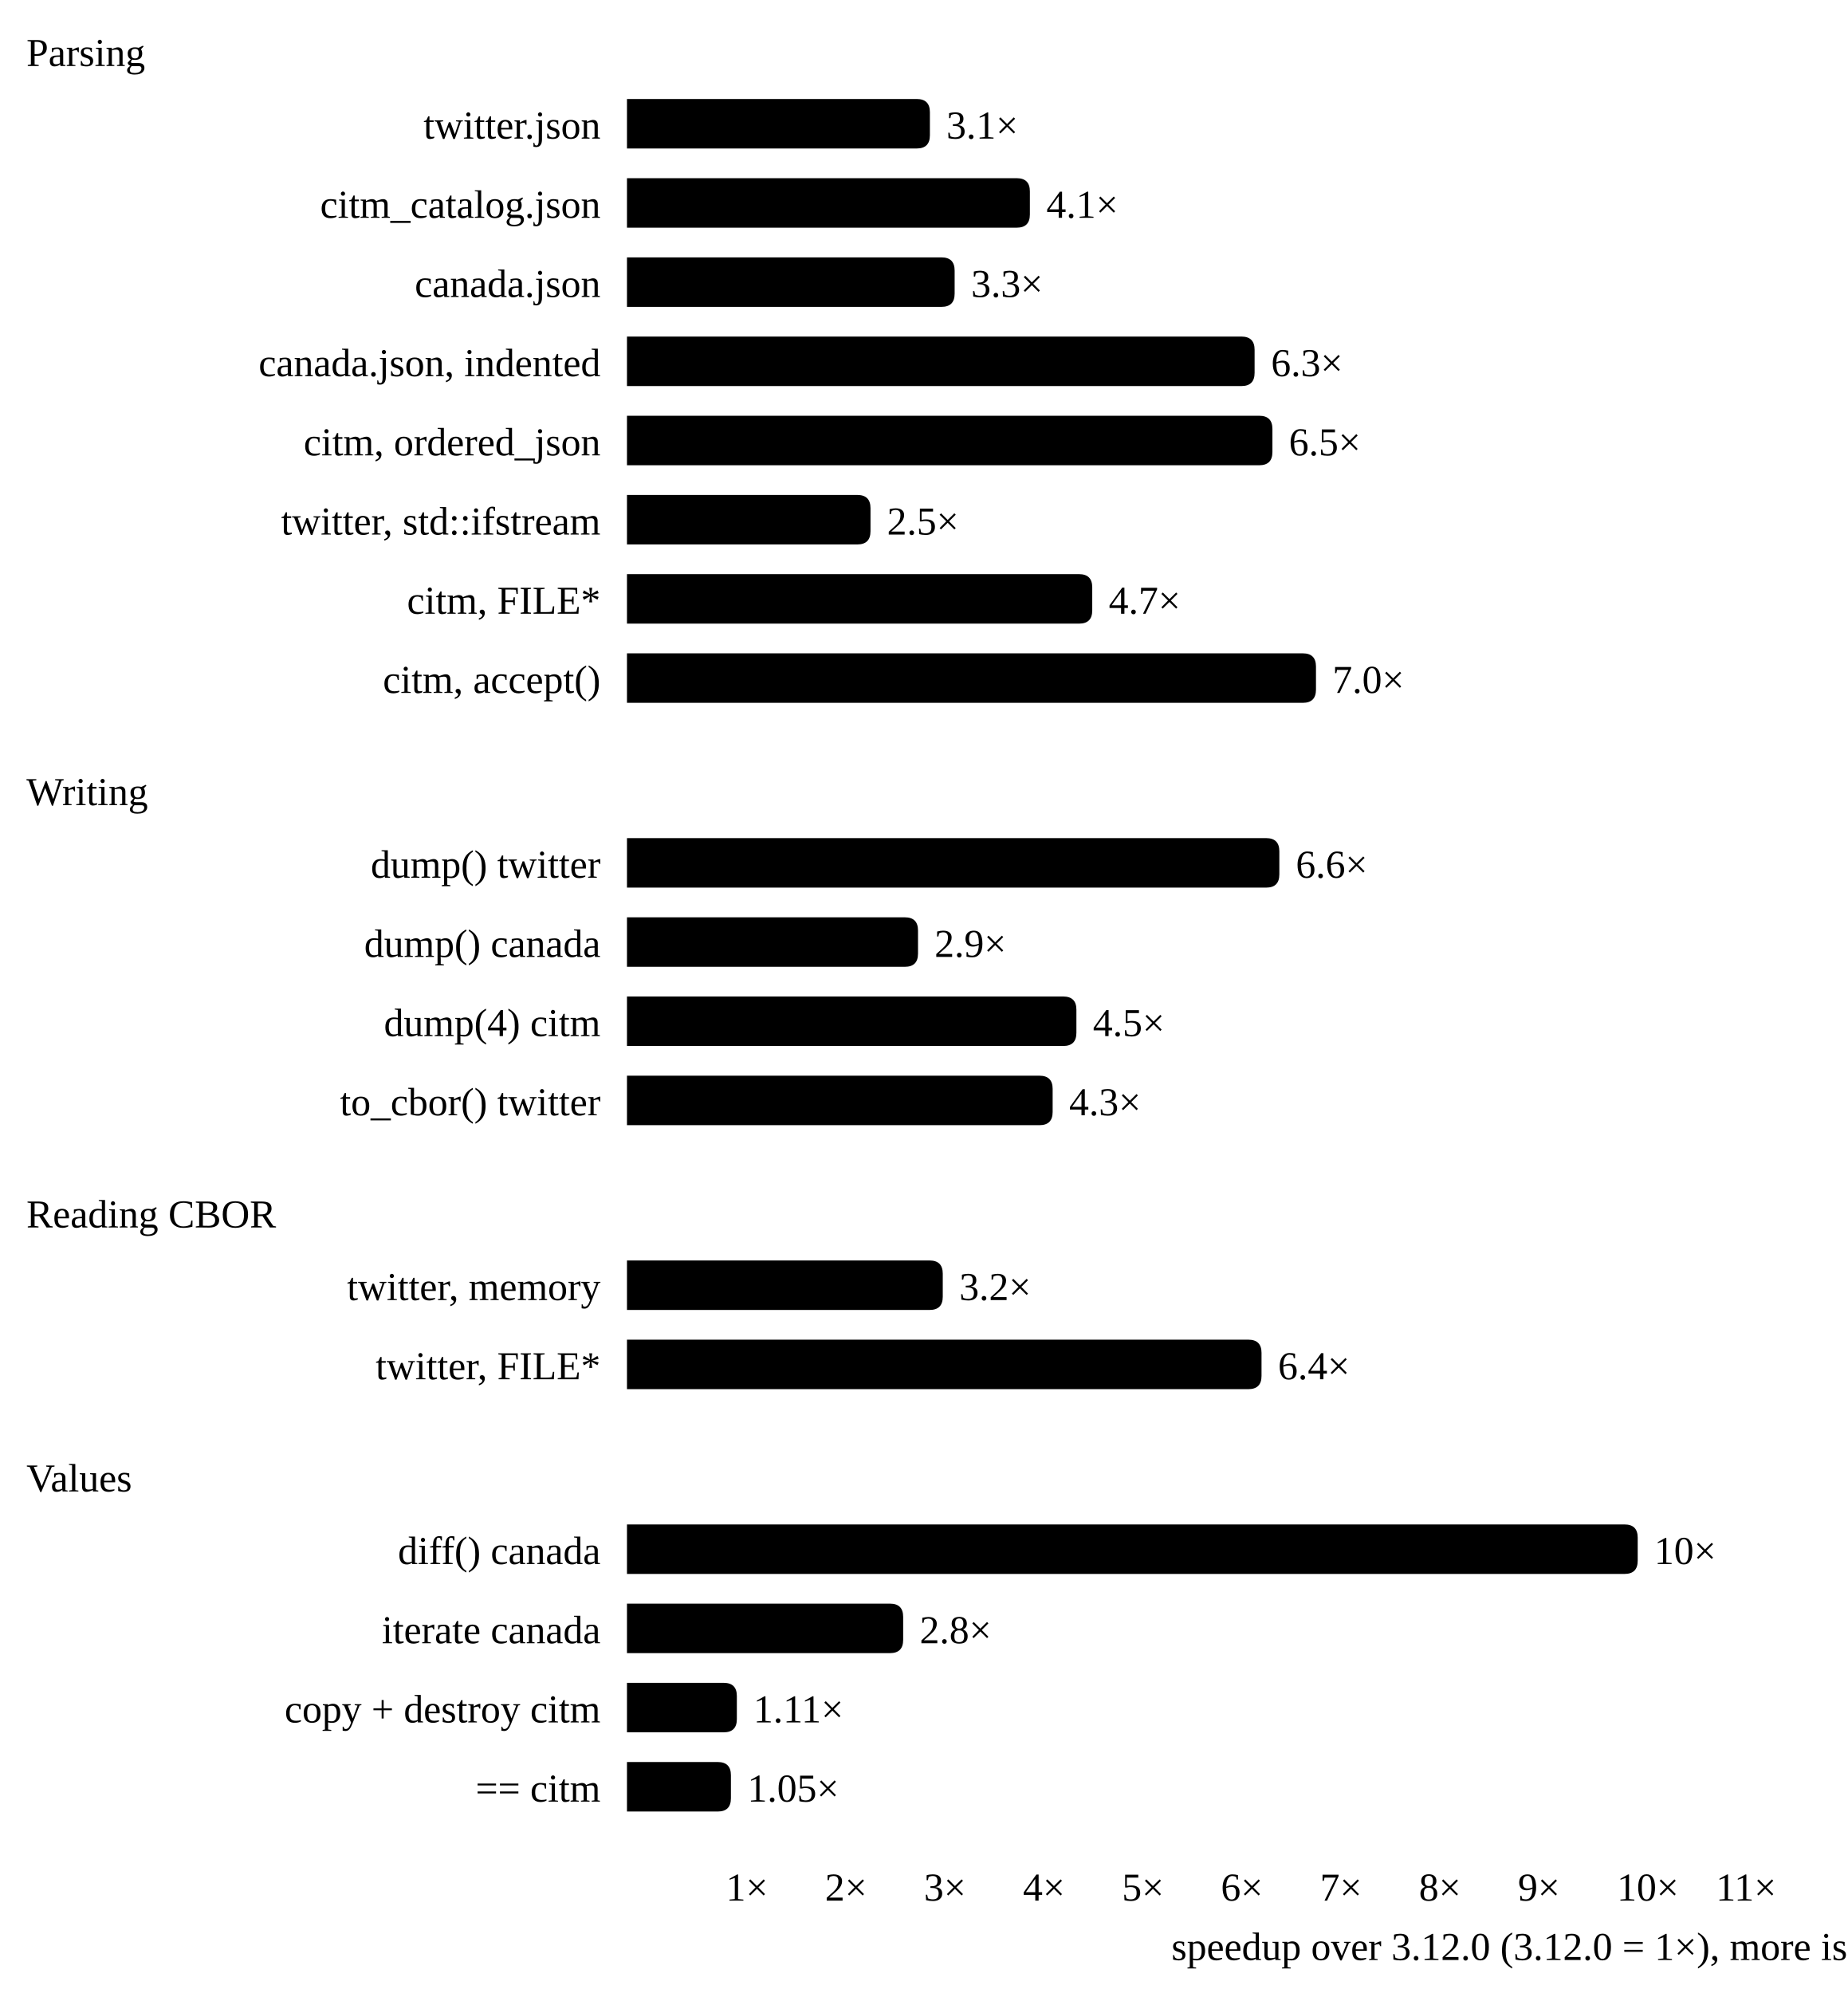
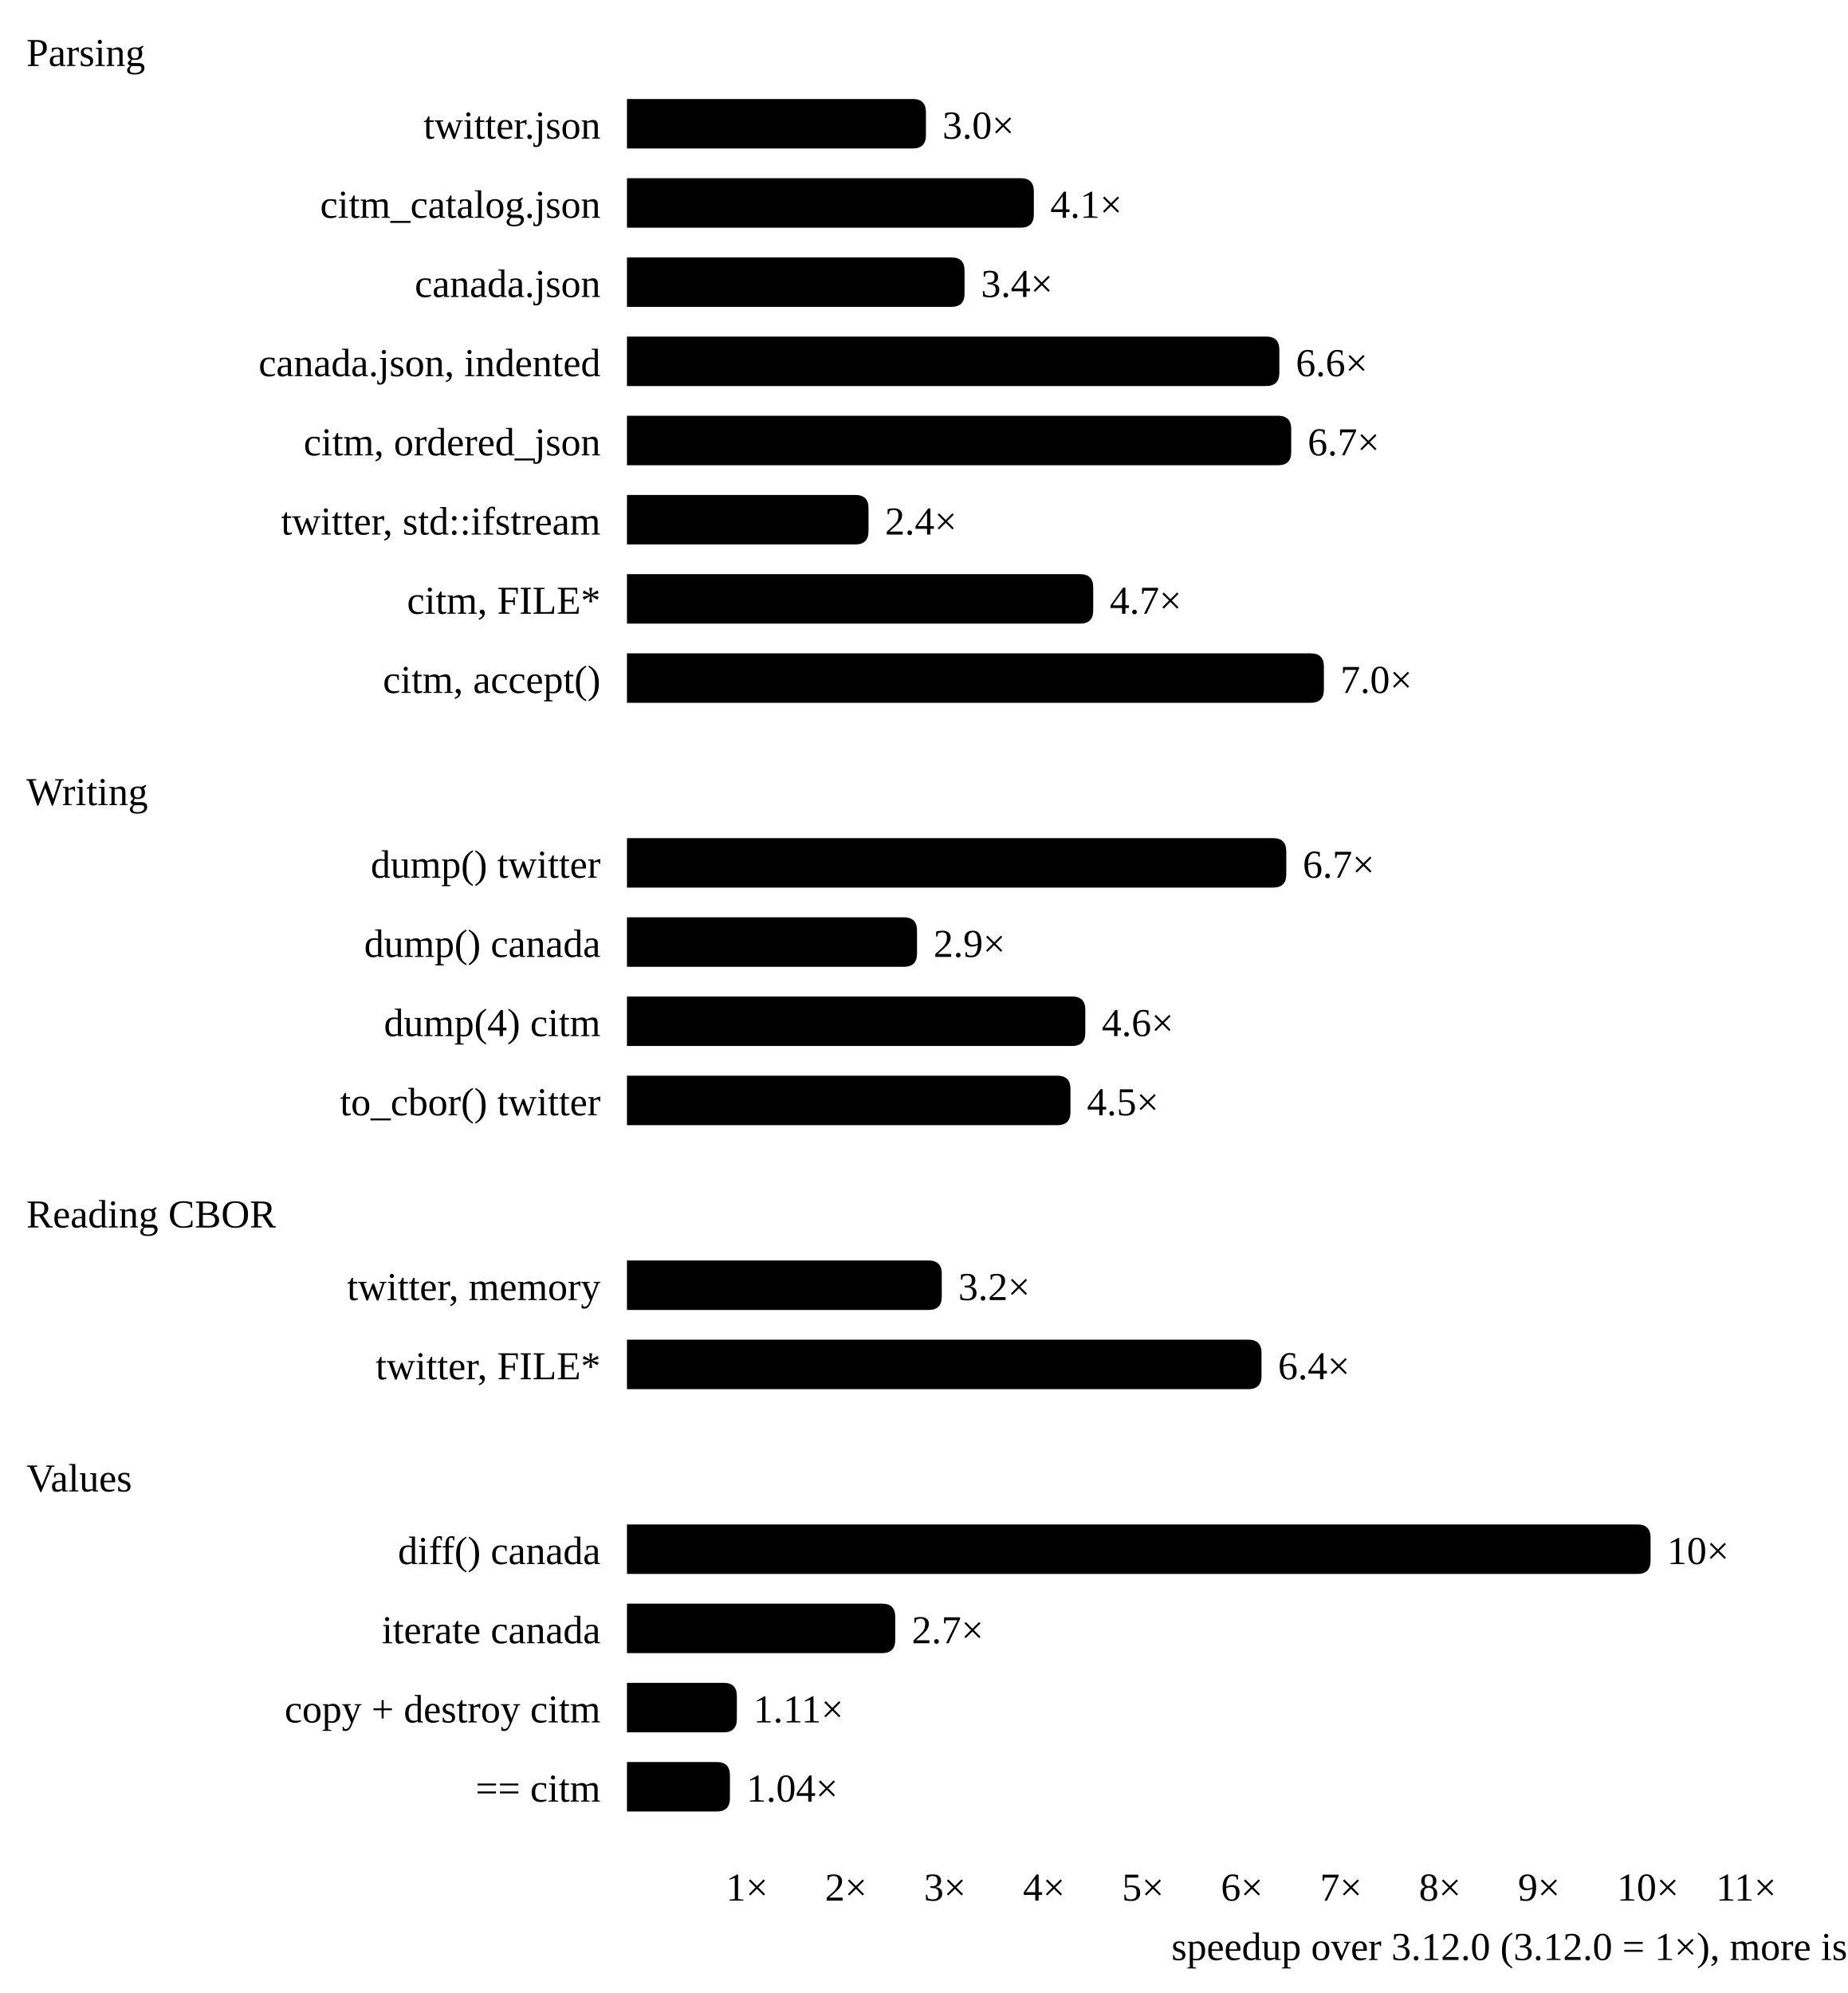
<svg xmlns="http://www.w3.org/2000/svg" class="nj-fig nj-charts nj-charts--blog" viewBox="0 0 560 604" role="img" aria-labelledby="nj-blog-overview nj-blog-overview-d">
  <text class="nj-charts-panel" x="8" y="20">Parsing</text>
  <text class="nj-charts-panel" x="8" y="244">Writing</text>
  <text class="nj-charts-panel" x="8" y="372">Reading C​BOR</text>
  <text class="nj-charts-panel" x="8" y="452">Values</text>
  <line class="nj-charts-grid" x1="220" y1="8" x2="220" y2="560" />
  <text class="nj-charts-tick" x="220" y="576">1×</text>
  <line class="nj-charts-grid" x1="250" y1="8" x2="250" y2="560" />
  <text class="nj-charts-tick" x="250" y="576">2×</text>
  <line class="nj-charts-grid" x1="280" y1="8" x2="280" y2="560" />
  <text class="nj-charts-tick" x="280" y="576">3×</text>
  <line class="nj-charts-grid" x1="310" y1="8" x2="310" y2="560" />
  <text class="nj-charts-tick" x="310" y="576">4×</text>
  <line class="nj-charts-grid" x1="340" y1="8" x2="340" y2="560" />
  <text class="nj-charts-tick" x="340" y="576">5×</text>
  <line class="nj-charts-grid" x1="370" y1="8" x2="370" y2="560" />
  <text class="nj-charts-tick" x="370" y="576">6×</text>
  <line class="nj-charts-grid" x1="400" y1="8" x2="400" y2="560" />
  <text class="nj-charts-tick" x="400" y="576">7×</text>
  <line class="nj-charts-grid" x1="430" y1="8" x2="430" y2="560" />
  <text class="nj-charts-tick" x="430" y="576">8×</text>
  <line class="nj-charts-grid" x1="460" y1="8" x2="460" y2="560" />
  <text class="nj-charts-tick" x="460" y="576">9×</text>
  <line class="nj-charts-grid" x1="490" y1="8" x2="490" y2="560" />
  <text class="nj-charts-tick" x="490" y="576">10×</text>
  <line class="nj-charts-grid" x1="520" y1="8" x2="520" y2="560" />
  <text class="nj-charts-tick" x="520" y="576">11×</text>
  <text class="nj-charts-rowlabel nj-charts-tick--r" x="182" y="42" text-anchor="end">twitter.json</text>
-   <path class="nj-charts-c1" d="M190 30 H277.8 Q281.8 30 281.8 34 V41 Q281.8 45 277.8 45 H190 Z" />
-   <text class="nj-charts-val" x="286.8" y="42">3.1×</text>
+   <path class="nj-charts-c1" d="M190 30 H276.6 Q280.6 30 280.6 34 V41 Q280.6 45 276.6 45 H190 Z" />
+   <text class="nj-charts-val" x="285.6" y="42">3.0×</text>
  <text class="nj-charts-rowlabel nj-charts-tick--r" x="182" y="66" text-anchor="end">citm_catalog.json</text>
-   <path class="nj-charts-c1" d="M190 54 H308.1 Q312.1 54 312.1 58 V65 Q312.1 69 308.1 69 H190 Z" />
-   <text class="nj-charts-val" x="317.1" y="66">4.1×</text>
+   <path class="nj-charts-c1" d="M190 54 H309.3 Q313.3 54 313.3 58 V65 Q313.3 69 309.3 69 H190 Z" />
+   <text class="nj-charts-val" x="318.3" y="66">4.1×</text>
  <text class="nj-charts-rowlabel nj-charts-tick--r" x="182" y="90" text-anchor="end">canada.json</text>
-   <path class="nj-charts-c1" d="M190 78 H285.3 Q289.3 78 289.3 82 V89 Q289.3 93 285.3 93 H190 Z" />
-   <text class="nj-charts-val" x="294.3" y="90">3.3×</text>
+   <path class="nj-charts-c1" d="M190 78 H288.3 Q292.3 78 292.3 82 V89 Q292.3 93 288.3 93 H190 Z" />
+   <text class="nj-charts-val" x="297.3" y="90">3.4×</text>
  <text class="nj-charts-rowlabel nj-charts-tick--r" x="182" y="114" text-anchor="end">canada.json, indented</text>
-   <path class="nj-charts-c1" d="M190 102 H376.2 Q380.2 102 380.2 106 V113 Q380.2 117 376.2 117 H190 Z" />
-   <text class="nj-charts-val" x="385.2" y="114">6.3×</text>
+   <path class="nj-charts-c1" d="M190 102 H383.7 Q387.7 102 387.7 106 V113 Q387.7 117 383.7 117 H190 Z" />
+   <text class="nj-charts-val" x="392.7" y="114">6.6×</text>
  <text class="nj-charts-rowlabel nj-charts-tick--r" x="182" y="138" text-anchor="end">citm, ordered_json</text>
-   <path class="nj-charts-c1" d="M190 126 H381.6 Q385.6 126 385.6 130 V137 Q385.6 141 381.6 141 H190 Z" />
-   <text class="nj-charts-val" x="390.6" y="138">6.5×</text>
+   <path class="nj-charts-c1" d="M190 126 H387.3 Q391.3 126 391.3 130 V137 Q391.3 141 387.3 141 H190 Z" />
+   <text class="nj-charts-val" x="396.3" y="138">6.7×</text>
  <text class="nj-charts-rowlabel nj-charts-tick--r" x="182" y="162" text-anchor="end">twitter, std::ifstream</text>
-   <path class="nj-charts-c1" d="M190 150 H259.8 Q263.8 150 263.8 154 V161 Q263.8 165 259.8 165 H190 Z" />
-   <text class="nj-charts-val" x="268.8" y="162">2.5×</text>
+   <path class="nj-charts-c1" d="M190 150 H259.2 Q263.2 150 263.2 154 V161 Q263.2 165 259.2 165 H190 Z" />
+   <text class="nj-charts-val" x="268.2" y="162">2.4×</text>
  <text class="nj-charts-rowlabel nj-charts-tick--r" x="182" y="186" text-anchor="end">citm, FILE*</text>
-   <path class="nj-charts-c1" d="M190 174 H327 Q331 174 331 178 V185 Q331 189 327 189 H190 Z" />
-   <text class="nj-charts-val" x="336" y="186">4.7×</text>
+   <path class="nj-charts-c1" d="M190 174 H327.3 Q331.3 174 331.3 178 V185 Q331.3 189 327.3 189 H190 Z" />
+   <text class="nj-charts-val" x="336.3" y="186">4.7×</text>
  <text class="nj-charts-rowlabel nj-charts-tick--r" x="182" y="210" text-anchor="end">citm, accept()</text>
-   <path class="nj-charts-c1" d="M190 198 H394.8 Q398.8 198 398.8 202 V209 Q398.8 213 394.8 213 H190 Z" />
-   <text class="nj-charts-val" x="403.8" y="210">7.0×</text>
+   <path class="nj-charts-c1" d="M190 198 H397.2 Q401.2 198 401.2 202 V209 Q401.2 213 397.2 213 H190 Z" />
+   <text class="nj-charts-val" x="406.2" y="210">7.0×</text>
  <text class="nj-charts-rowlabel nj-charts-tick--r" x="182" y="266" text-anchor="end">dump() twitter</text>
-   <path class="nj-charts-c1" d="M190 254 H383.7 Q387.7 254 387.7 258 V265 Q387.7 269 383.7 269 H190 Z" />
-   <text class="nj-charts-val" x="392.7" y="266">6.6×</text>
+   <path class="nj-charts-c1" d="M190 254 H385.8 Q389.8 254 389.8 258 V265 Q389.8 269 385.8 269 H190 Z" />
+   <text class="nj-charts-val" x="394.8" y="266">6.7×</text>
  <text class="nj-charts-rowlabel nj-charts-tick--r" x="182" y="290" text-anchor="end">dump() canada</text>
-   <path class="nj-charts-c1" d="M190 278 H274.2 Q278.2 278 278.2 282 V289 Q278.2 293 274.2 293 H190 Z" />
-   <text class="nj-charts-val" x="283.2" y="290">2.9×</text>
+   <path class="nj-charts-c1" d="M190 278 H273.9 Q277.9 278 277.9 282 V289 Q277.9 293 273.9 293 H190 Z" />
+   <text class="nj-charts-val" x="282.9" y="290">2.9×</text>
  <text class="nj-charts-rowlabel nj-charts-tick--r" x="182" y="314" text-anchor="end">dump(4) citm</text>
-   <path class="nj-charts-c1" d="M190 302 H322.2 Q326.2 302 326.2 306 V313 Q326.2 317 322.2 317 H190 Z" />
-   <text class="nj-charts-val" x="331.2" y="314">4.5×</text>
+   <path class="nj-charts-c1" d="M190 302 H324.9 Q328.9 302 328.9 306 V313 Q328.9 317 324.9 317 H190 Z" />
+   <text class="nj-charts-val" x="333.9" y="314">4.6×</text>
  <text class="nj-charts-rowlabel nj-charts-tick--r" x="182" y="338" text-anchor="end">to_cbor() twitter</text>
-   <path class="nj-charts-c1" d="M190 326 H315 Q319 326 319 330 V337 Q319 341 315 341 H190 Z" />
-   <text class="nj-charts-val" x="324" y="338">4.3×</text>
+   <path class="nj-charts-c1" d="M190 326 H320.4 Q324.4 326 324.4 330 V337 Q324.4 341 320.4 341 H190 Z" />
+   <text class="nj-charts-val" x="329.4" y="338">4.5×</text>
  <text class="nj-charts-rowlabel nj-charts-tick--r" x="182" y="394" text-anchor="end">twitter, memory</text>
-   <path class="nj-charts-c1" d="M190 382 H281.7 Q285.7 382 285.7 386 V393 Q285.7 397 281.7 397 H190 Z" />
-   <text class="nj-charts-val" x="290.7" y="394">3.2×</text>
+   <path class="nj-charts-c1" d="M190 382 H281.4 Q285.4 382 285.4 386 V393 Q285.4 397 281.4 397 H190 Z" />
+   <text class="nj-charts-val" x="290.4" y="394">3.2×</text>
  <text class="nj-charts-rowlabel nj-charts-tick--r" x="182" y="418" text-anchor="end">twitter, FILE*</text>
  <path class="nj-charts-c1" d="M190 406 H378.3 Q382.3 406 382.3 410 V417 Q382.3 421 378.3 421 H190 Z" />
  <text class="nj-charts-val" x="387.3" y="418">6.4×</text>
  <text class="nj-charts-rowlabel nj-charts-tick--r" x="182" y="474" text-anchor="end">diff() canada</text>
-   <path class="nj-charts-c1" d="M190 462 H492.3 Q496.3 462 496.3 466 V473 Q496.3 477 492.3 477 H190 Z" />
-   <text class="nj-charts-val" x="501.3" y="474">10×</text>
+   <path class="nj-charts-c1" d="M190 462 H496.2 Q500.2 462 500.2 466 V473 Q500.2 477 496.2 477 H190 Z" />
+   <text class="nj-charts-val" x="505.2" y="474">10×</text>
  <text class="nj-charts-rowlabel nj-charts-tick--r" x="182" y="498" text-anchor="end">iterate canada</text>
-   <path class="nj-charts-c1" d="M190 486 H269.7 Q273.7 486 273.7 490 V497 Q273.7 501 269.7 501 H190 Z" />
-   <text class="nj-charts-val" x="278.7" y="498">2.8×</text>
+   <path class="nj-charts-c1" d="M190 486 H267.3 Q271.3 486 271.3 490 V497 Q271.3 501 267.3 501 H190 Z" />
+   <text class="nj-charts-val" x="276.3" y="498">2.7×</text>
  <text class="nj-charts-rowlabel nj-charts-tick--r" x="182" y="522" text-anchor="end">copy + destroy citm</text>
  <path class="nj-charts-c1" d="M190 510 H219.3 Q223.3 510 223.3 514 V521 Q223.3 525 219.3 525 H190 Z" />
  <text class="nj-charts-val" x="228.3" y="522">1.11×</text>
  <text class="nj-charts-rowlabel nj-charts-tick--r" x="182" y="546" text-anchor="end">== citm</text>
-   <path class="nj-charts-c1" d="M190 534 H217.5 Q221.5 534 221.5 538 V545 Q221.5 549 217.5 549 H190 Z" />
-   <text class="nj-charts-val" x="226.5" y="546">1.05×</text>
+   <path class="nj-charts-c1" d="M190 534 H217.2 Q221.2 534 221.2 538 V545 Q221.2 549 217.2 549 H190 Z" />
+   <text class="nj-charts-val" x="226.2" y="546">1.04×</text>
  <line class="nj-charts-ref" x1="220" y1="8" x2="220" y2="560" />
  <line class="nj-charts-zero" x1="190" y1="8" x2="190" y2="560" />
  <text class="nj-charts-tick" x="355" y="594">speedup over 3.12.0 (3.12.0 = 1×), more is better</text>
</svg>
